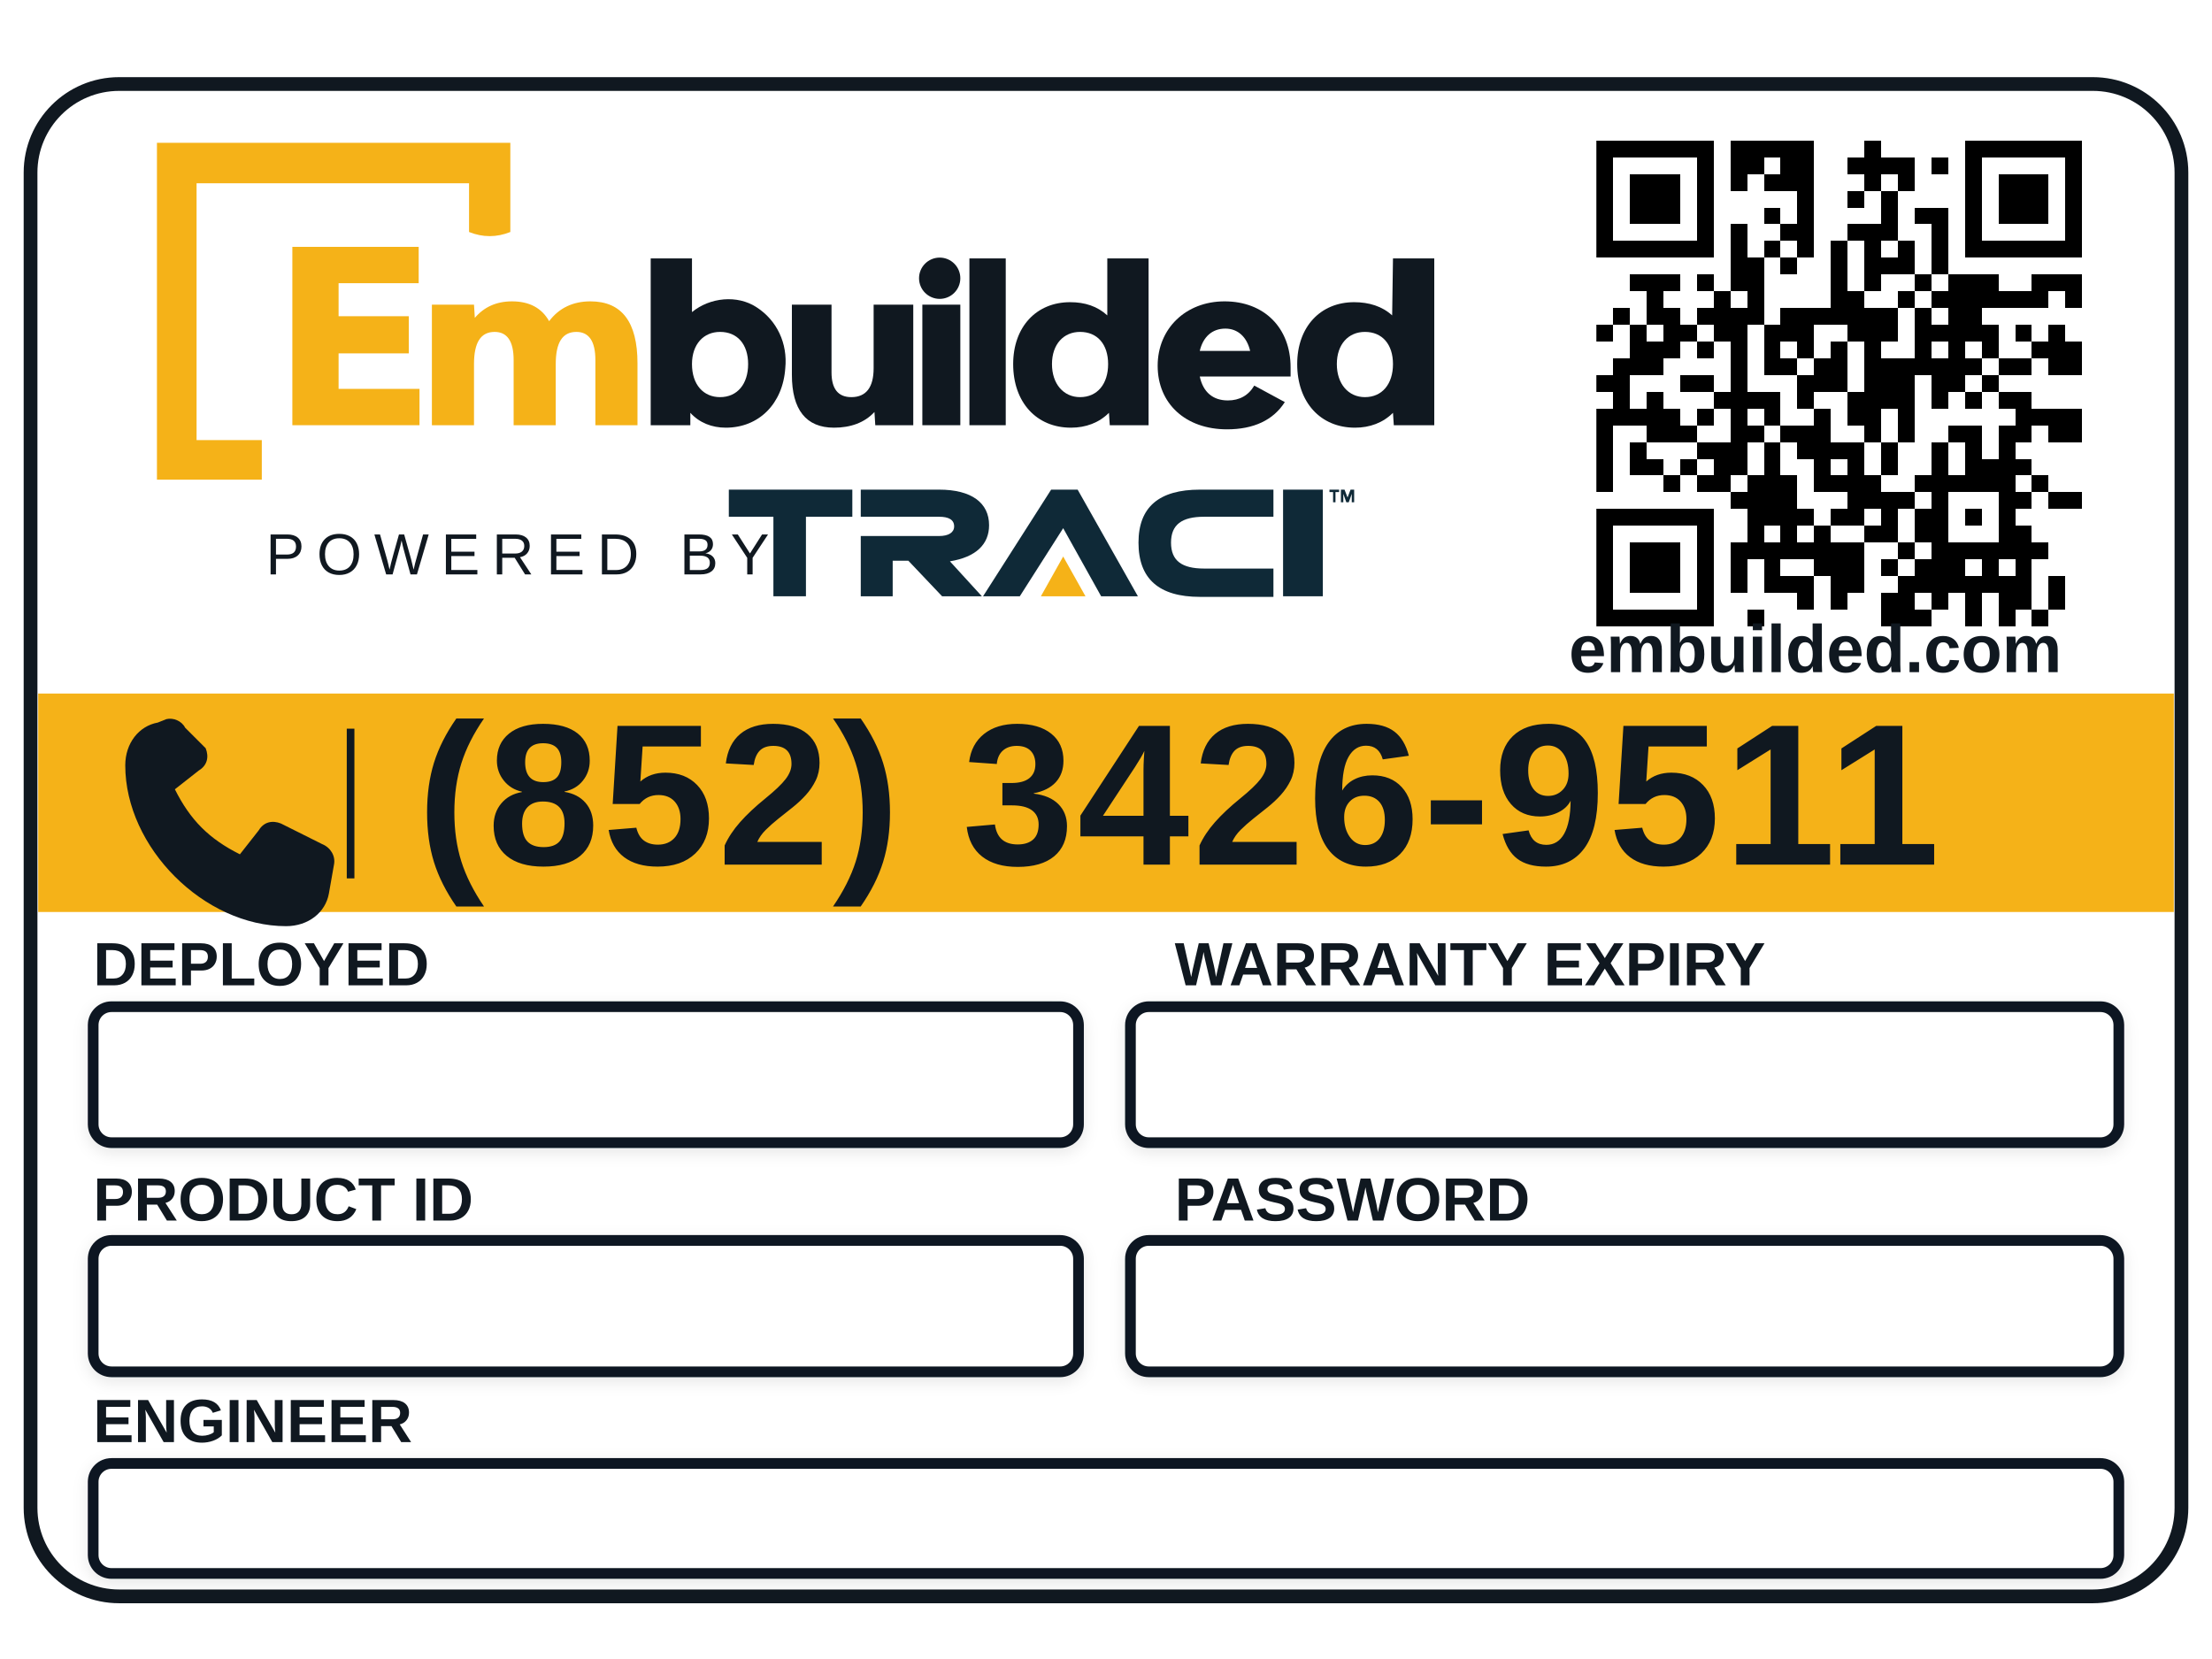
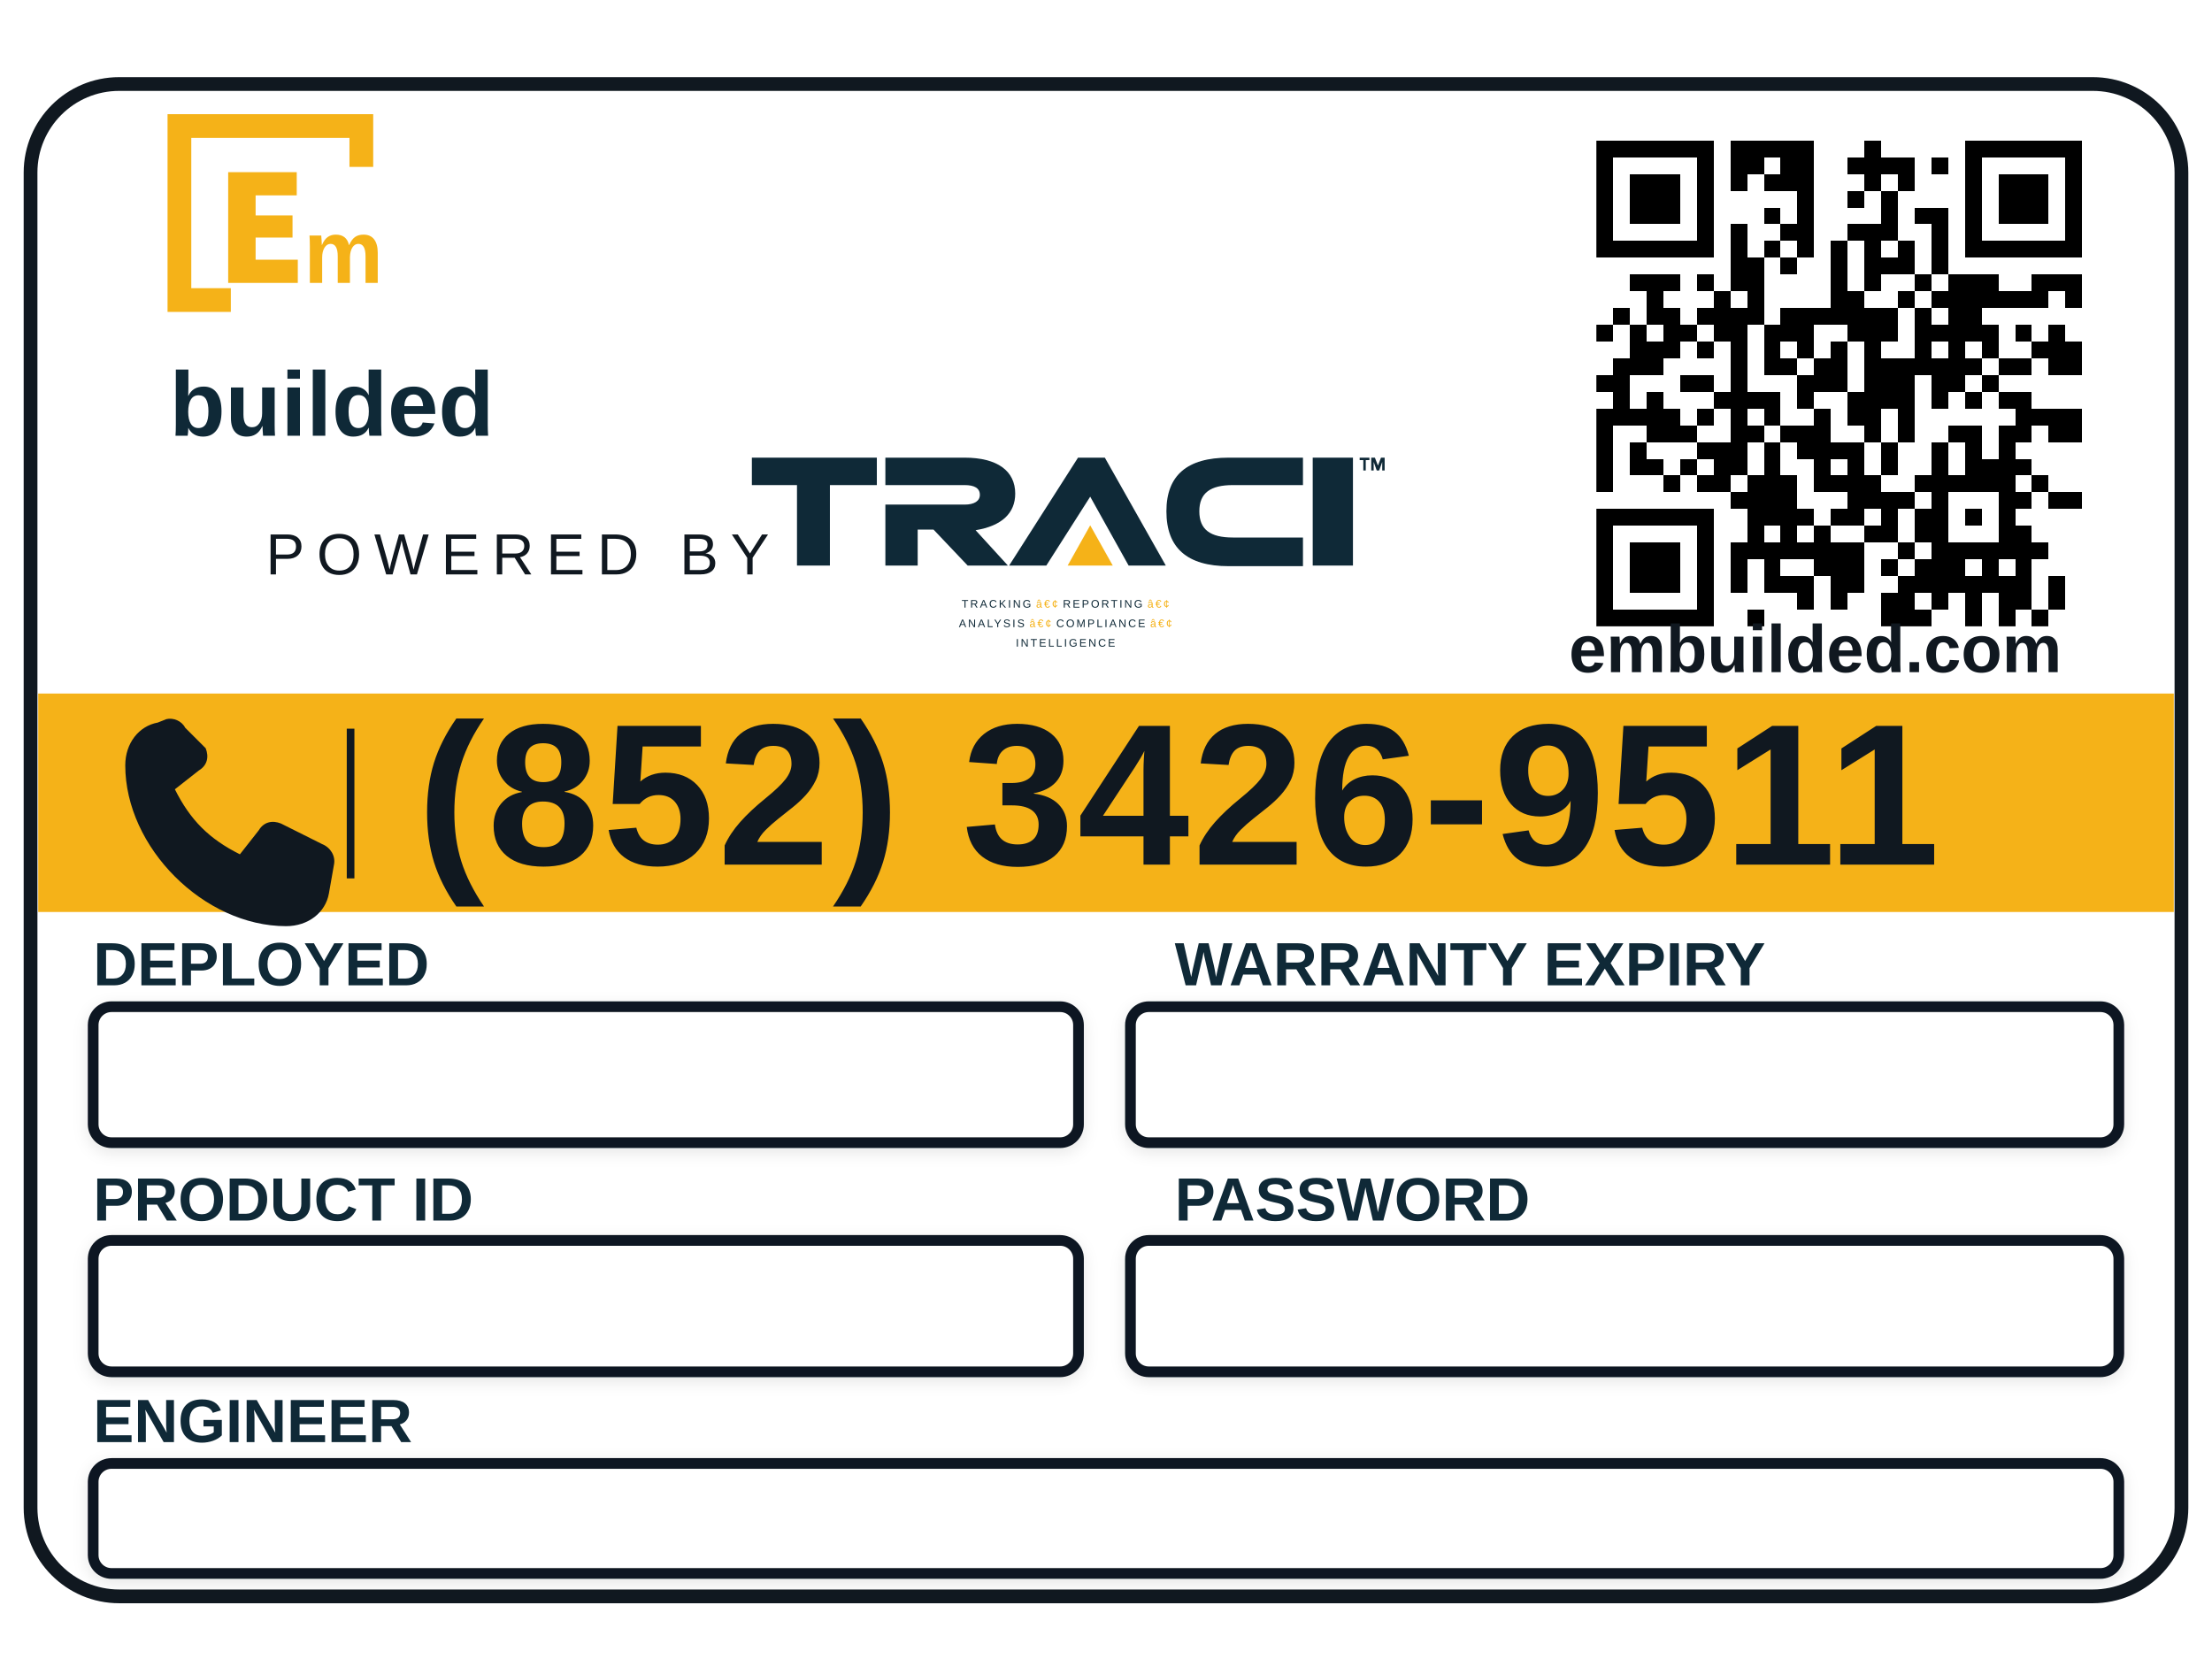
<svg xmlns="http://www.w3.org/2000/svg" width="1448" height="1086" viewBox="0 0 1448 1086">
  <defs>
    <style>
      .ink { fill:#101820; }
      .gold { fill:#F5B218; }
      .outline { fill:none; stroke:#101820; stroke-width:9; }
      .field { fill:#fff; stroke:#101820; stroke-width:7; }
      .ui { font-family:Arial,Helvetica,sans-serif; fill:#101820; }
      .label { font-size:40px; font-weight:700; }
      .phone { font-size:132px; font-weight:700; letter-spacing:2px; }
      .powered { font-size:38px; font-weight:400; letter-spacing:8px; }
      .site { font-size:44px; font-weight:700; }
    </style>
    <filter id="soft-shadow" x="-10%" y="-10%" width="120%" height="120%">
      <feDropShadow dx="0" dy="3" stdDeviation="5" flood-color="#101820" flood-opacity=".10" />
    </filter>
  </defs>
  <g id="background">
    <rect width="1448" height="1086" fill="#fff" />
    <rect x="20" y="55" width="1408" height="990" rx="58" class="outline" />
  </g>
  <g id="brand-logo" aria-label="Replaceable Embuilded logo">
-     <svg x="70" y="72" width="900" height="270" viewBox="0 0 1200 360" preserveAspectRatio="xMinYMin meet" overflow="visible">
-       <svg x="35" y="15" width="1130" height="330" viewBox="0 0 1568 440" preserveAspectRatio="xMidYMid meet">
-         <g fill="#101820">
-           <circle cx="960" cy="174" r="25" />
-           <path d="M610 150h50v65c22-18 55-21 78-6 25 16 38 44 35 74-3 43-32 72-72 72-17 0-32-6-43-18v15h-48V150Zm50 128c0 25 14 40 34 40 21 0 34-16 34-40s-13-39-34-39c-20 0-34 15-34 39Z" />
-           <path d="M781 206h48v82c0 20 8 30 24 30 18 0 27-12 27-35v-77h48v146h-46l-1-16c-12 13-29 19-49 19-34 0-51-22-51-64V206Z" />
-           <path d="M939 206h46v146h-46V206Z" />
-           <path d="M996 150h44v202h-44V150Z" />
-           <path d="M1163 150h50v202h-47l-1-15c-12 12-28 18-46 18-42 0-70-31-70-77 0-45 28-75 69-75 18 0 33 5 45 16v-69Zm-67 128c0 24 14 40 34 40 21 0 34-16 34-40s-13-39-34-39c-20 0-34 15-34 39Z" />
-           <path d="M1305 202c48 0 80 32 80 80v11h-110c4 19 16 29 34 29 14 0 25-6 32-18l37 20c-14 22-38 33-70 33-50 0-84-31-84-77 0-45 34-78 81-78Zm-30 60h61c-4-17-15-27-30-27-16 0-27 10-31 27Z" />
-           <path d="M1509 150h50v202h-49l-1-15c-12 12-28 18-46 18-42 0-70-31-70-77 0-45 28-75 69-75 18 0 34 5 46 16l1-69Zm-68 128c0 24 14 40 34 40 21 0 34-16 34-40s-13-39-34-39c-20 0-34 15-34 39Z" />
-         </g>
-         <g fill="#F5B218">
-           <path d="M12 10H440v108q-25 10-50 0V59H60v311h79v48H12Z" />
-           <path d="M176 136h153v44h-97v40h85v45h-85v43h98v44H176Z" />
-           <path d="M345 206h51l1 16c11-13 26-20 45-20 21 0 36 8 45 24 12-16 29-24 50-24 38 0 57 25 57 75v75h-51v-79c0-23-8-34-23-34-17 0-25 13-25 39v74h-51v-79c0-23-8-34-23-34-17 0-25 13-25 39v74h-51V206Z" />
-         </g>
-       </svg>
+     <svg x="76" y="60" width="295" height="261" viewBox="0 0 700 620" preserveAspectRatio="xMinYMin meet" overflow="visible">
+       <style>text{font-family:Arial,Helvetica,sans-serif;fill:#0F2937}.brand{font-weight:700}.tag{letter-spacing:5px}</style>
+       <g transform="translate(80 35) scale(.82)">
+         <path fill="#F5B218" d="M0 0h390v100h-45V45H45v285h75v45H0Z" />
+         <path fill="#F5B218" d="M115 110h130v44h-78v38h70v42h-70v42h80v44H115Z" />
+         <text x="258" y="320" font-size="170" font-weight="700" style="fill:#F5B218">m</text>
+       </g>
+       <text class="brand" x="83" y="535" font-size="142">builded</text>
    </svg>
  </g>
  <g id="powered-lockup">
    <text id="powered-by-text" class="ui powered" x="174" y="376">POWERED BY</text>
    <g id="partner-logo" aria-label="Replaceable TRACI logo">
-       <svg x="470" y="315" width="420" height="87" viewBox="0 0 1065 220" preserveAspectRatio="xMinYMin meet" overflow="visible">
+       <svg x="485" y="294" width="425" height="144" viewBox="0 0 1065 360" preserveAspectRatio="xMinYMin meet" overflow="visible">
+         <style>text{font-family:Arial,Helvetica,sans-serif;fill:#0F2937}.tag{letter-spacing:3px}</style>
        <g id="traci-wordmark" fill="#0F2937">
          <path d="M18 14H223V59H146V191H92V59H18Z" />
          <path fill-rule="evenodd" d="M237 14H367c54 0 83 22 83 59 0 32-22 53-65 60l53 58h-66l-56-59h-26v59h-53V91h130c16 0 25-6 25-16 0-11-9-16-25-16H237V14Z" />
          <path d="M440 191 553 14h44l100 177h-61L573 78l-72 113Z" />
          <path d="M922 14v45H807c-37 0-55 13-55 43s18 43 55 43h115v47H800c-68 0-102-30-102-90 0-59 34-88 102-88Z" />
          <path d="M938 14h66v177h-66Z" />
          <path fill="#F5B218" d="m573 125 37 66h-74Z" />
        </g>
        <g id="trademark" fill="#0F2937">
          <path d="M1015 14h16v4h-6v17h-4V18h-6Zm19 0h6l5 13 5-13h6v21h-4V21l-5 14h-4l-5-14v14h-4Z" />
        </g>
+         <text class="tag" x="532.5" y="260" text-anchor="middle" font-size="18">TRACKING <tspan fill="#F5B218">â€¢</tspan> REPORTING <tspan fill="#F5B218">â€¢</tspan>
+         </text>
+         <text class="tag" x="532.5" y="292" text-anchor="middle" font-size="18">ANALYSIS <tspan fill="#F5B218">â€¢</tspan> COMPLIANCE <tspan fill="#F5B218">â€¢</tspan>
+         </text>
+         <text class="tag" x="532.5" y="324" text-anchor="middle" font-size="18">INTELLIGENCE</text>
      </svg>
    </g>
  </g>
  <svg id="qr-code" x="1045" y="92" width="318" height="318" viewBox="0 0 348 348" shape-rendering="crispEdges">
    <rect style="fill:rgb(255, 255, 255);fill-opacity:1" x="0" y="0" width="348" height="348" />
    <g id="elements">
      <path style="fill:rgb(0, 0, 0)" d="M 0,0 l 12,0 0,12 -12,0 z M 12,0 l 12,0 0,12 -12,0 z M 24,0 l 12,0 0,12 -12,0 z M 36,0 l 12,0 0,12 -12,0 z M 48,0 l 12,0 0,12 -12,0 z M 60,0 l 12,0 0,12 -12,0 z M 72,0 l 12,0 0,12 -12,0 z M 96,0 l 12,0 0,12 -12,0 z M 108,0 l 12,0 0,12 -12,0 z M 120,0 l 12,0 0,12 -12,0 z M 132,0 l 12,0 0,12 -12,0 z M 144,0 l 12,0 0,12 -12,0 z M 192,0 l 12,0 0,12 -12,0 z M 264,0 l 12,0 0,12 -12,0 z M 276,0 l 12,0 0,12 -12,0 z M 288,0 l 12,0 0,12 -12,0 z M 300,0 l 12,0 0,12 -12,0 z M 312,0 l 12,0 0,12 -12,0 z M 324,0 l 12,0 0,12 -12,0 z M 336,0 l 12,0 0,12 -12,0 z M 0,12 l 12,0 0,12 -12,0 z M 72,12 l 12,0 0,12 -12,0 z M 96,12 l 12,0 0,12 -12,0 z M 108,12 l 12,0 0,12 -12,0 z M 132,12 l 12,0 0,12 -12,0 z M 144,12 l 12,0 0,12 -12,0 z M 180,12 l 12,0 0,12 -12,0 z M 192,12 l 12,0 0,12 -12,0 z M 204,12 l 12,0 0,12 -12,0 z M 216,12 l 12,0 0,12 -12,0 z M 240,12 l 12,0 0,12 -12,0 z M 264,12 l 12,0 0,12 -12,0 z M 336,12 l 12,0 0,12 -12,0 z M 0,24 l 12,0 0,12 -12,0 z M 24,24 l 12,0 0,12 -12,0 z M 36,24 l 12,0 0,12 -12,0 z M 48,24 l 12,0 0,12 -12,0 z M 72,24 l 12,0 0,12 -12,0 z M 96,24 l 12,0 0,12 -12,0 z M 120,24 l 12,0 0,12 -12,0 z M 132,24 l 12,0 0,12 -12,0 z M 144,24 l 12,0 0,12 -12,0 z M 192,24 l 12,0 0,12 -12,0 z M 216,24 l 12,0 0,12 -12,0 z M 264,24 l 12,0 0,12 -12,0 z M 288,24 l 12,0 0,12 -12,0 z M 300,24 l 12,0 0,12 -12,0 z M 312,24 l 12,0 0,12 -12,0 z M 336,24 l 12,0 0,12 -12,0 z M 0,36 l 12,0 0,12 -12,0 z M 24,36 l 12,0 0,12 -12,0 z M 36,36 l 12,0 0,12 -12,0 z M 48,36 l 12,0 0,12 -12,0 z M 72,36 l 12,0 0,12 -12,0 z M 144,36 l 12,0 0,12 -12,0 z M 180,36 l 12,0 0,12 -12,0 z M 204,36 l 12,0 0,12 -12,0 z M 264,36 l 12,0 0,12 -12,0 z M 288,36 l 12,0 0,12 -12,0 z M 300,36 l 12,0 0,12 -12,0 z M 312,36 l 12,0 0,12 -12,0 z M 336,36 l 12,0 0,12 -12,0 z M 0,48 l 12,0 0,12 -12,0 z M 24,48 l 12,0 0,12 -12,0 z M 36,48 l 12,0 0,12 -12,0 z M 48,48 l 12,0 0,12 -12,0 z M 72,48 l 12,0 0,12 -12,0 z M 120,48 l 12,0 0,12 -12,0 z M 144,48 l 12,0 0,12 -12,0 z M 204,48 l 12,0 0,12 -12,0 z M 228,48 l 12,0 0,12 -12,0 z M 240,48 l 12,0 0,12 -12,0 z M 264,48 l 12,0 0,12 -12,0 z M 288,48 l 12,0 0,12 -12,0 z M 300,48 l 12,0 0,12 -12,0 z M 312,48 l 12,0 0,12 -12,0 z M 336,48 l 12,0 0,12 -12,0 z M 0,60 l 12,0 0,12 -12,0 z M 72,60 l 12,0 0,12 -12,0 z M 96,60 l 12,0 0,12 -12,0 z M 132,60 l 12,0 0,12 -12,0 z M 144,60 l 12,0 0,12 -12,0 z M 180,60 l 12,0 0,12 -12,0 z M 192,60 l 12,0 0,12 -12,0 z M 204,60 l 12,0 0,12 -12,0 z M 240,60 l 12,0 0,12 -12,0 z M 264,60 l 12,0 0,12 -12,0 z M 336,60 l 12,0 0,12 -12,0 z M 0,72 l 12,0 0,12 -12,0 z M 12,72 l 12,0 0,12 -12,0 z M 24,72 l 12,0 0,12 -12,0 z M 36,72 l 12,0 0,12 -12,0 z M 48,72 l 12,0 0,12 -12,0 z M 60,72 l 12,0 0,12 -12,0 z M 72,72 l 12,0 0,12 -12,0 z M 96,72 l 12,0 0,12 -12,0 z M 120,72 l 12,0 0,12 -12,0 z M 144,72 l 12,0 0,12 -12,0 z M 168,72 l 12,0 0,12 -12,0 z M 192,72 l 12,0 0,12 -12,0 z M 216,72 l 12,0 0,12 -12,0 z M 240,72 l 12,0 0,12 -12,0 z M 264,72 l 12,0 0,12 -12,0 z M 276,72 l 12,0 0,12 -12,0 z M 288,72 l 12,0 0,12 -12,0 z M 300,72 l 12,0 0,12 -12,0 z M 312,72 l 12,0 0,12 -12,0 z M 324,72 l 12,0 0,12 -12,0 z M 336,72 l 12,0 0,12 -12,0 z M 96,84 l 12,0 0,12 -12,0 z M 108,84 l 12,0 0,12 -12,0 z M 132,84 l 12,0 0,12 -12,0 z M 168,84 l 12,0 0,12 -12,0 z M 192,84 l 12,0 0,12 -12,0 z M 204,84 l 12,0 0,12 -12,0 z M 216,84 l 12,0 0,12 -12,0 z M 240,84 l 12,0 0,12 -12,0 z M 24,96 l 12,0 0,12 -12,0 z M 36,96 l 12,0 0,12 -12,0 z M 48,96 l 12,0 0,12 -12,0 z M 72,96 l 12,0 0,12 -12,0 z M 96,96 l 12,0 0,12 -12,0 z M 108,96 l 12,0 0,12 -12,0 z M 168,96 l 12,0 0,12 -12,0 z M 192,96 l 12,0 0,12 -12,0 z M 228,96 l 12,0 0,12 -12,0 z M 252,96 l 12,0 0,12 -12,0 z M 264,96 l 12,0 0,12 -12,0 z M 276,96 l 12,0 0,12 -12,0 z M 312,96 l 12,0 0,12 -12,0 z M 324,96 l 12,0 0,12 -12,0 z M 336,96 l 12,0 0,12 -12,0 z M 36,108 l 12,0 0,12 -12,0 z M 84,108 l 12,0 0,12 -12,0 z M 108,108 l 12,0 0,12 -12,0 z M 168,108 l 12,0 0,12 -12,0 z M 180,108 l 12,0 0,12 -12,0 z M 216,108 l 12,0 0,12 -12,0 z M 240,108 l 12,0 0,12 -12,0 z M 252,108 l 12,0 0,12 -12,0 z M 264,108 l 12,0 0,12 -12,0 z M 276,108 l 12,0 0,12 -12,0 z M 288,108 l 12,0 0,12 -12,0 z M 300,108 l 12,0 0,12 -12,0 z M 312,108 l 12,0 0,12 -12,0 z M 336,108 l 12,0 0,12 -12,0 z M 12,120 l 12,0 0,12 -12,0 z M 36,120 l 12,0 0,12 -12,0 z M 48,120 l 12,0 0,12 -12,0 z M 72,120 l 12,0 0,12 -12,0 z M 84,120 l 12,0 0,12 -12,0 z M 96,120 l 12,0 0,12 -12,0 z M 108,120 l 12,0 0,12 -12,0 z M 132,120 l 12,0 0,12 -12,0 z M 144,120 l 12,0 0,12 -12,0 z M 156,120 l 12,0 0,12 -12,0 z M 168,120 l 12,0 0,12 -12,0 z M 180,120 l 12,0 0,12 -12,0 z M 192,120 l 12,0 0,12 -12,0 z M 204,120 l 12,0 0,12 -12,0 z M 228,120 l 12,0 0,12 -12,0 z M 252,120 l 12,0 0,12 -12,0 z M 264,120 l 12,0 0,12 -12,0 z M 0,132 l 12,0 0,12 -12,0 z M 24,132 l 12,0 0,12 -12,0 z M 48,132 l 12,0 0,12 -12,0 z M 60,132 l 12,0 0,12 -12,0 z M 84,132 l 12,0 0,12 -12,0 z M 96,132 l 12,0 0,12 -12,0 z M 120,132 l 12,0 0,12 -12,0 z M 132,132 l 12,0 0,12 -12,0 z M 144,132 l 12,0 0,12 -12,0 z M 180,132 l 12,0 0,12 -12,0 z M 192,132 l 12,0 0,12 -12,0 z M 204,132 l 12,0 0,12 -12,0 z M 228,132 l 12,0 0,12 -12,0 z M 240,132 l 12,0 0,12 -12,0 z M 252,132 l 12,0 0,12 -12,0 z M 264,132 l 12,0 0,12 -12,0 z M 276,132 l 12,0 0,12 -12,0 z M 300,132 l 12,0 0,12 -12,0 z M 324,132 l 12,0 0,12 -12,0 z M 24,144 l 12,0 0,12 -12,0 z M 36,144 l 12,0 0,12 -12,0 z M 48,144 l 12,0 0,12 -12,0 z M 72,144 l 12,0 0,12 -12,0 z M 96,144 l 12,0 0,12 -12,0 z M 120,144 l 12,0 0,12 -12,0 z M 144,144 l 12,0 0,12 -12,0 z M 168,144 l 12,0 0,12 -12,0 z M 192,144 l 12,0 0,12 -12,0 z M 228,144 l 12,0 0,12 -12,0 z M 252,144 l 12,0 0,12 -12,0 z M 276,144 l 12,0 0,12 -12,0 z M 312,144 l 12,0 0,12 -12,0 z M 324,144 l 12,0 0,12 -12,0 z M 336,144 l 12,0 0,12 -12,0 z M 12,156 l 12,0 0,12 -12,0 z M 24,156 l 12,0 0,12 -12,0 z M 36,156 l 12,0 0,12 -12,0 z M 96,156 l 12,0 0,12 -12,0 z M 120,156 l 12,0 0,12 -12,0 z M 132,156 l 12,0 0,12 -12,0 z M 156,156 l 12,0 0,12 -12,0 z M 168,156 l 12,0 0,12 -12,0 z M 192,156 l 12,0 0,12 -12,0 z M 204,156 l 12,0 0,12 -12,0 z M 216,156 l 12,0 0,12 -12,0 z M 228,156 l 12,0 0,12 -12,0 z M 240,156 l 12,0 0,12 -12,0 z M 252,156 l 12,0 0,12 -12,0 z M 264,156 l 12,0 0,12 -12,0 z M 288,156 l 12,0 0,12 -12,0 z M 300,156 l 12,0 0,12 -12,0 z M 324,156 l 12,0 0,12 -12,0 z M 336,156 l 12,0 0,12 -12,0 z M 0,168 l 12,0 0,12 -12,0 z M 12,168 l 12,0 0,12 -12,0 z M 60,168 l 12,0 0,12 -12,0 z M 72,168 l 12,0 0,12 -12,0 z M 96,168 l 12,0 0,12 -12,0 z M 144,168 l 12,0 0,12 -12,0 z M 156,168 l 12,0 0,12 -12,0 z M 168,168 l 12,0 0,12 -12,0 z M 192,168 l 12,0 0,12 -12,0 z M 204,168 l 12,0 0,12 -12,0 z M 216,168 l 12,0 0,12 -12,0 z M 240,168 l 12,0 0,12 -12,0 z M 252,168 l 12,0 0,12 -12,0 z M 276,168 l 12,0 0,12 -12,0 z M 12,180 l 12,0 0,12 -12,0 z M 36,180 l 12,0 0,12 -12,0 z M 84,180 l 12,0 0,12 -12,0 z M 96,180 l 12,0 0,12 -12,0 z M 108,180 l 12,0 0,12 -12,0 z M 120,180 l 12,0 0,12 -12,0 z M 144,180 l 12,0 0,12 -12,0 z M 180,180 l 12,0 0,12 -12,0 z M 192,180 l 12,0 0,12 -12,0 z M 204,180 l 12,0 0,12 -12,0 z M 216,180 l 12,0 0,12 -12,0 z M 240,180 l 12,0 0,12 -12,0 z M 264,180 l 12,0 0,12 -12,0 z M 288,180 l 12,0 0,12 -12,0 z M 300,180 l 12,0 0,12 -12,0 z M 0,192 l 12,0 0,12 -12,0 z M 12,192 l 12,0 0,12 -12,0 z M 24,192 l 12,0 0,12 -12,0 z M 36,192 l 12,0 0,12 -12,0 z M 48,192 l 12,0 0,12 -12,0 z M 72,192 l 12,0 0,12 -12,0 z M 96,192 l 12,0 0,12 -12,0 z M 120,192 l 12,0 0,12 -12,0 z M 156,192 l 12,0 0,12 -12,0 z M 180,192 l 12,0 0,12 -12,0 z M 192,192 l 12,0 0,12 -12,0 z M 216,192 l 12,0 0,12 -12,0 z M 300,192 l 12,0 0,12 -12,0 z M 312,192 l 12,0 0,12 -12,0 z M 324,192 l 12,0 0,12 -12,0 z M 336,192 l 12,0 0,12 -12,0 z M 0,204 l 12,0 0,12 -12,0 z M 36,204 l 12,0 0,12 -12,0 z M 48,204 l 12,0 0,12 -12,0 z M 60,204 l 12,0 0,12 -12,0 z M 96,204 l 12,0 0,12 -12,0 z M 108,204 l 12,0 0,12 -12,0 z M 132,204 l 12,0 0,12 -12,0 z M 144,204 l 12,0 0,12 -12,0 z M 156,204 l 12,0 0,12 -12,0 z M 192,204 l 12,0 0,12 -12,0 z M 216,204 l 12,0 0,12 -12,0 z M 252,204 l 12,0 0,12 -12,0 z M 264,204 l 12,0 0,12 -12,0 z M 288,204 l 12,0 0,12 -12,0 z M 300,204 l 12,0 0,12 -12,0 z M 324,204 l 12,0 0,12 -12,0 z M 336,204 l 12,0 0,12 -12,0 z M 0,216 l 12,0 0,12 -12,0 z M 24,216 l 12,0 0,12 -12,0 z M 72,216 l 12,0 0,12 -12,0 z M 84,216 l 12,0 0,12 -12,0 z M 96,216 l 12,0 0,12 -12,0 z M 120,216 l 12,0 0,12 -12,0 z M 144,216 l 12,0 0,12 -12,0 z M 156,216 l 12,0 0,12 -12,0 z M 168,216 l 12,0 0,12 -12,0 z M 180,216 l 12,0 0,12 -12,0 z M 204,216 l 12,0 0,12 -12,0 z M 240,216 l 12,0 0,12 -12,0 z M 264,216 l 12,0 0,12 -12,0 z M 288,216 l 12,0 0,12 -12,0 z M 0,228 l 12,0 0,12 -12,0 z M 24,228 l 12,0 0,12 -12,0 z M 36,228 l 12,0 0,12 -12,0 z M 60,228 l 12,0 0,12 -12,0 z M 84,228 l 12,0 0,12 -12,0 z M 96,228 l 12,0 0,12 -12,0 z M 120,228 l 12,0 0,12 -12,0 z M 156,228 l 12,0 0,12 -12,0 z M 180,228 l 12,0 0,12 -12,0 z M 204,228 l 12,0 0,12 -12,0 z M 240,228 l 12,0 0,12 -12,0 z M 264,228 l 12,0 0,12 -12,0 z M 276,228 l 12,0 0,12 -12,0 z M 288,228 l 12,0 0,12 -12,0 z M 300,228 l 12,0 0,12 -12,0 z M 0,240 l 12,0 0,12 -12,0 z M 48,240 l 12,0 0,12 -12,0 z M 72,240 l 12,0 0,12 -12,0 z M 84,240 l 12,0 0,12 -12,0 z M 108,240 l 12,0 0,12 -12,0 z M 120,240 l 12,0 0,12 -12,0 z M 132,240 l 12,0 0,12 -12,0 z M 156,240 l 12,0 0,12 -12,0 z M 168,240 l 12,0 0,12 -12,0 z M 180,240 l 12,0 0,12 -12,0 z M 192,240 l 12,0 0,12 -12,0 z M 228,240 l 12,0 0,12 -12,0 z M 240,240 l 12,0 0,12 -12,0 z M 252,240 l 12,0 0,12 -12,0 z M 264,240 l 12,0 0,12 -12,0 z M 276,240 l 12,0 0,12 -12,0 z M 288,240 l 12,0 0,12 -12,0 z M 312,240 l 12,0 0,12 -12,0 z M 96,252 l 12,0 0,12 -12,0 z M 108,252 l 12,0 0,12 -12,0 z M 120,252 l 12,0 0,12 -12,0 z M 132,252 l 12,0 0,12 -12,0 z M 180,252 l 12,0 0,12 -12,0 z M 192,252 l 12,0 0,12 -12,0 z M 204,252 l 12,0 0,12 -12,0 z M 216,252 l 12,0 0,12 -12,0 z M 240,252 l 12,0 0,12 -12,0 z M 288,252 l 12,0 0,12 -12,0 z M 300,252 l 12,0 0,12 -12,0 z M 324,252 l 12,0 0,12 -12,0 z M 336,252 l 12,0 0,12 -12,0 z M 0,264 l 12,0 0,12 -12,0 z M 12,264 l 12,0 0,12 -12,0 z M 24,264 l 12,0 0,12 -12,0 z M 36,264 l 12,0 0,12 -12,0 z M 48,264 l 12,0 0,12 -12,0 z M 60,264 l 12,0 0,12 -12,0 z M 72,264 l 12,0 0,12 -12,0 z M 108,264 l 12,0 0,12 -12,0 z M 120,264 l 12,0 0,12 -12,0 z M 132,264 l 12,0 0,12 -12,0 z M 144,264 l 12,0 0,12 -12,0 z M 168,264 l 12,0 0,12 -12,0 z M 180,264 l 12,0 0,12 -12,0 z M 204,264 l 12,0 0,12 -12,0 z M 228,264 l 12,0 0,12 -12,0 z M 240,264 l 12,0 0,12 -12,0 z M 264,264 l 12,0 0,12 -12,0 z M 288,264 l 12,0 0,12 -12,0 z M 0,276 l 12,0 0,12 -12,0 z M 72,276 l 12,0 0,12 -12,0 z M 108,276 l 12,0 0,12 -12,0 z M 132,276 l 12,0 0,12 -12,0 z M 156,276 l 12,0 0,12 -12,0 z M 192,276 l 12,0 0,12 -12,0 z M 204,276 l 12,0 0,12 -12,0 z M 228,276 l 12,0 0,12 -12,0 z M 240,276 l 12,0 0,12 -12,0 z M 288,276 l 12,0 0,12 -12,0 z M 300,276 l 12,0 0,12 -12,0 z M 0,288 l 12,0 0,12 -12,0 z M 24,288 l 12,0 0,12 -12,0 z M 36,288 l 12,0 0,12 -12,0 z M 48,288 l 12,0 0,12 -12,0 z M 72,288 l 12,0 0,12 -12,0 z M 96,288 l 12,0 0,12 -12,0 z M 108,288 l 12,0 0,12 -12,0 z M 120,288 l 12,0 0,12 -12,0 z M 132,288 l 12,0 0,12 -12,0 z M 144,288 l 12,0 0,12 -12,0 z M 156,288 l 12,0 0,12 -12,0 z M 168,288 l 12,0 0,12 -12,0 z M 180,288 l 12,0 0,12 -12,0 z M 216,288 l 12,0 0,12 -12,0 z M 240,288 l 12,0 0,12 -12,0 z M 252,288 l 12,0 0,12 -12,0 z M 264,288 l 12,0 0,12 -12,0 z M 276,288 l 12,0 0,12 -12,0 z M 288,288 l 12,0 0,12 -12,0 z M 300,288 l 12,0 0,12 -12,0 z M 312,288 l 12,0 0,12 -12,0 z M 0,300 l 12,0 0,12 -12,0 z M 24,300 l 12,0 0,12 -12,0 z M 36,300 l 12,0 0,12 -12,0 z M 48,300 l 12,0 0,12 -12,0 z M 72,300 l 12,0 0,12 -12,0 z M 96,300 l 12,0 0,12 -12,0 z M 120,300 l 12,0 0,12 -12,0 z M 156,300 l 12,0 0,12 -12,0 z M 168,300 l 12,0 0,12 -12,0 z M 180,300 l 12,0 0,12 -12,0 z M 204,300 l 12,0 0,12 -12,0 z M 228,300 l 12,0 0,12 -12,0 z M 240,300 l 12,0 0,12 -12,0 z M 252,300 l 12,0 0,12 -12,0 z M 276,300 l 12,0 0,12 -12,0 z M 300,300 l 12,0 0,12 -12,0 z M 0,312 l 12,0 0,12 -12,0 z M 24,312 l 12,0 0,12 -12,0 z M 36,312 l 12,0 0,12 -12,0 z M 48,312 l 12,0 0,12 -12,0 z M 72,312 l 12,0 0,12 -12,0 z M 96,312 l 12,0 0,12 -12,0 z M 120,312 l 12,0 0,12 -12,0 z M 132,312 l 12,0 0,12 -12,0 z M 144,312 l 12,0 0,12 -12,0 z M 168,312 l 12,0 0,12 -12,0 z M 180,312 l 12,0 0,12 -12,0 z M 216,312 l 12,0 0,12 -12,0 z M 228,312 l 12,0 0,12 -12,0 z M 240,312 l 12,0 0,12 -12,0 z M 252,312 l 12,0 0,12 -12,0 z M 264,312 l 12,0 0,12 -12,0 z M 276,312 l 12,0 0,12 -12,0 z M 288,312 l 12,0 0,12 -12,0 z M 300,312 l 12,0 0,12 -12,0 z M 324,312 l 12,0 0,12 -12,0 z M 0,324 l 12,0 0,12 -12,0 z M 72,324 l 12,0 0,12 -12,0 z M 144,324 l 12,0 0,12 -12,0 z M 168,324 l 12,0 0,12 -12,0 z M 204,324 l 12,0 0,12 -12,0 z M 216,324 l 12,0 0,12 -12,0 z M 240,324 l 12,0 0,12 -12,0 z M 264,324 l 12,0 0,12 -12,0 z M 288,324 l 12,0 0,12 -12,0 z M 300,324 l 12,0 0,12 -12,0 z M 324,324 l 12,0 0,12 -12,0 z M 0,336 l 12,0 0,12 -12,0 z M 12,336 l 12,0 0,12 -12,0 z M 24,336 l 12,0 0,12 -12,0 z M 36,336 l 12,0 0,12 -12,0 z M 48,336 l 12,0 0,12 -12,0 z M 60,336 l 12,0 0,12 -12,0 z M 72,336 l 12,0 0,12 -12,0 z M 108,336 l 12,0 0,12 -12,0 z M 204,336 l 12,0 0,12 -12,0 z M 216,336 l 12,0 0,12 -12,0 z M 228,336 l 12,0 0,12 -12,0 z M 264,336 l 12,0 0,12 -12,0 z M 288,336 l 12,0 0,12 -12,0 z M 312,336 l 12,0 0,12 -12,0 z " />
    </g>
  </svg>
  <text id="website" class="ui site" x="1027" y="440">embuilded.com</text>
  <g id="contact-band">
    <rect x="25" y="454" width="1398" height="143" class="gold" />
    <g id="phone-icon" class="ink" transform="translate(82 473) scale(1.12)">
      <path d="M19 0C8 2 0 12 0 25c0 48 46 94 94 94 13 0 23-8 25-19l3-17c1-5-2-10-7-12L91 59c-5-2-10-1-13 4L67 77C49 68 38 57 29 39l14-11c5-3 6-8 4-13L35 3c-2-4-7-6-11-5L19 0Z" />
    </g>
    <rect x="227" y="477" width="5" height="98" class="ink" />
    <text id="phone-number" class="ui phone" x="273" y="566">(852) 3426-9511</text>
  </g>
  <g id="form-labels" class="ui label">
    <text id="label-deployed" x="61" y="645">DEPLOYED</text>
    <text id="label-warranty" x="769" y="645">WARRANTY EXPIRY</text>
    <text id="label-product" x="61" y="799">PRODUCT ID</text>
    <text id="label-password" x="769" y="799">PASSWORD</text>
    <text id="label-engineer" x="61" y="944">ENGINEER</text>
  </g>
  <g id="form-fields" filter="url(#soft-shadow)">
    <rect id="field-deployed" class="field" x="61" y="659" width="645" height="89" rx="12" />
    <rect id="field-warranty" class="field" x="740" y="659" width="647" height="89" rx="12" />
    <rect id="field-product" class="field" x="61" y="812" width="645" height="86" rx="12" />
    <rect id="field-password" class="field" x="740" y="812" width="647" height="86" rx="12" />
    <rect id="field-engineer" class="field" x="61" y="958" width="1326" height="72" rx="12" />
  </g>
</svg>
